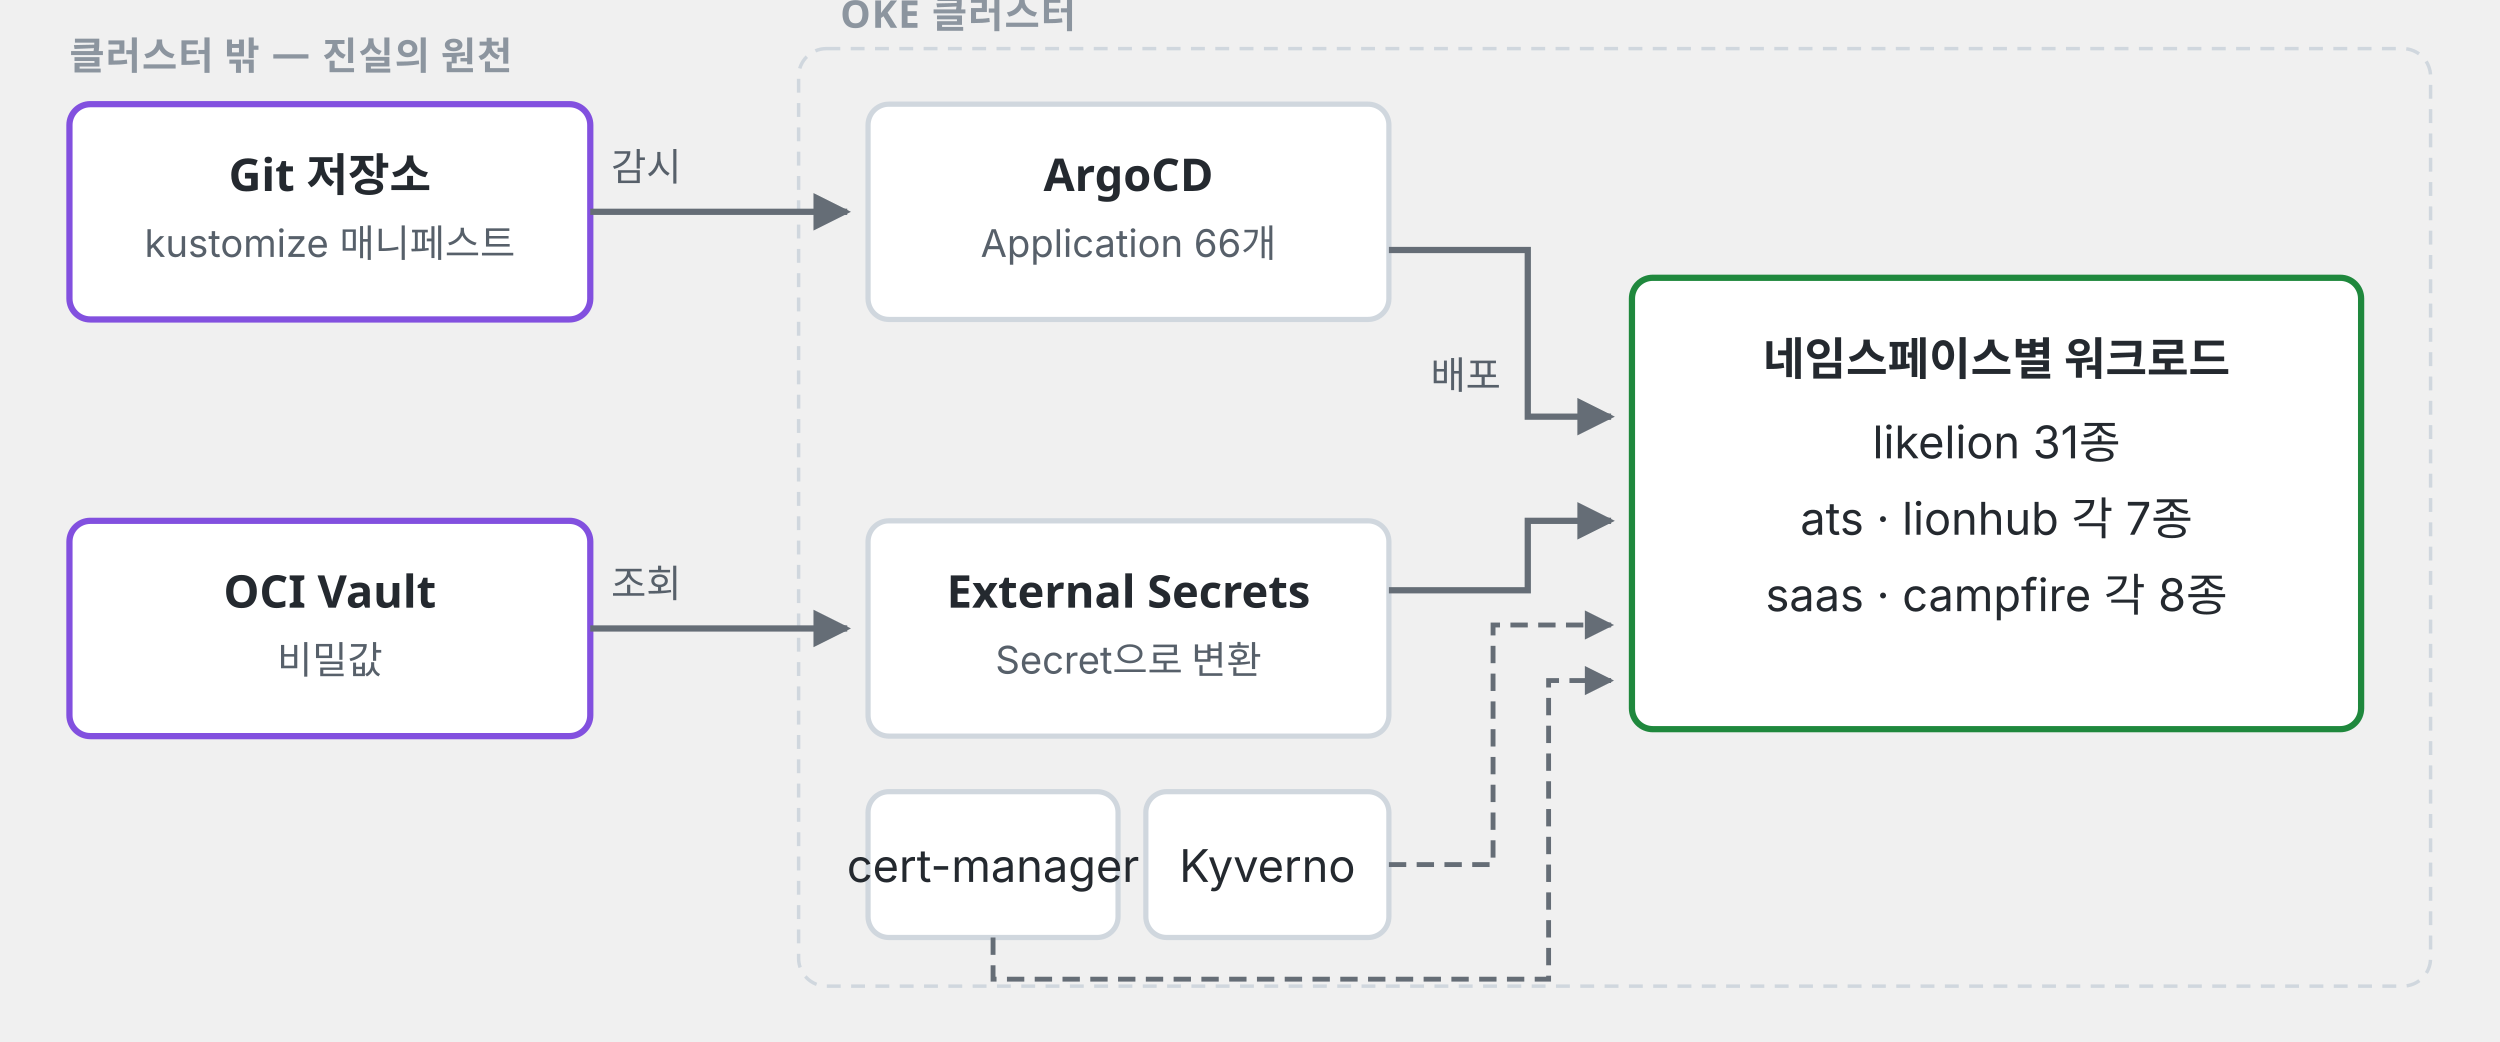
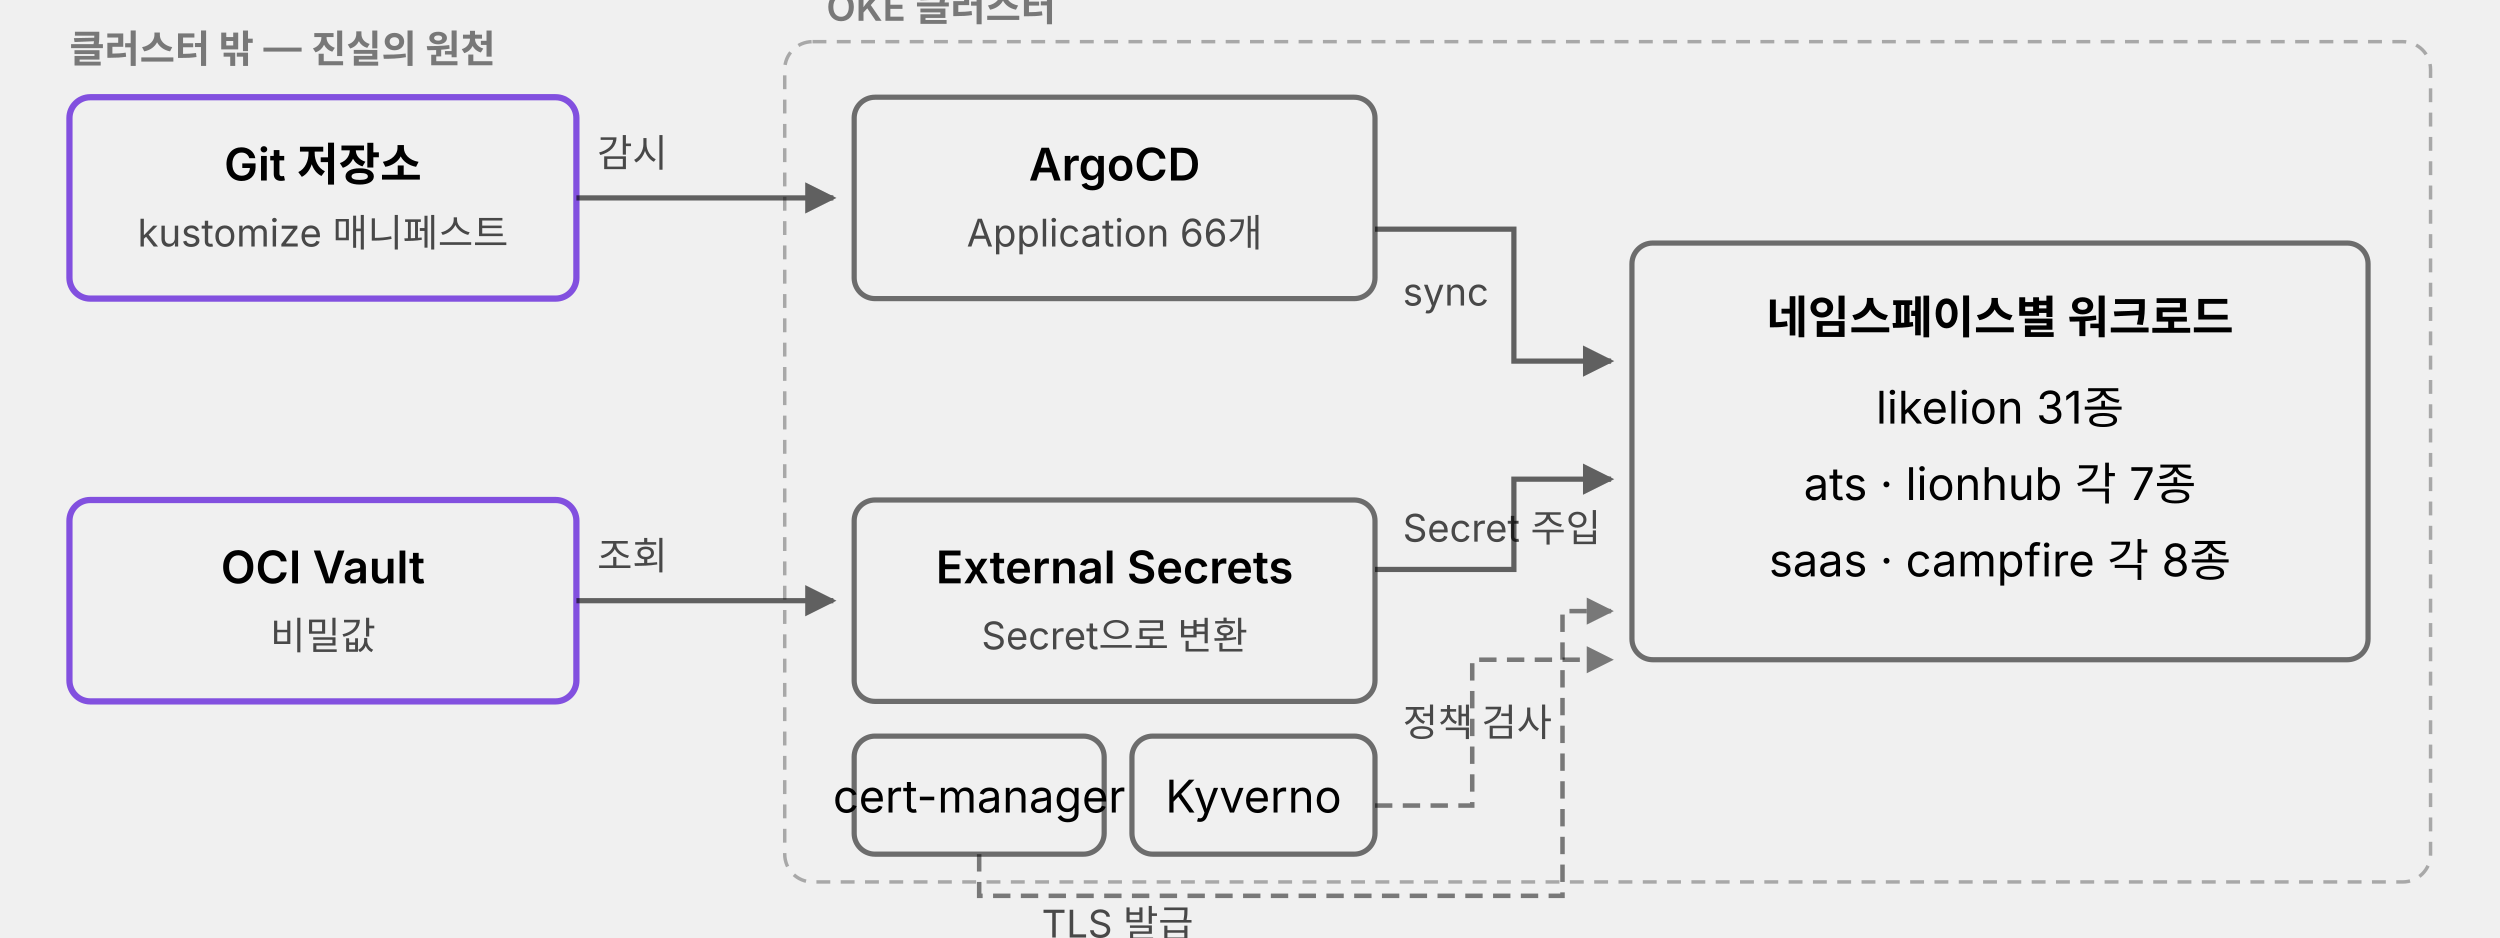
- <svg xmlns="http://www.w3.org/2000/svg" viewBox="0 0 720 300" role="img" aria-label="배포와 비밀값 파이프라인: Git 매니페스트를 ArgoCD가 클러스터에 반영하고, OCI Vault 비밀값을 External Secrets가 쿠버네티스 Secret으로 만들며, cert-manager와 Kyverno가 인증서와 정책을 담당하는 구조">
+ <svg xmlns="http://www.w3.org/2000/svg" viewBox="0 0 720 270" role="img" aria-label="배포와 비밀값 파이프라인: Git 매니페스트를 ArgoCD가 클러스터에 반영하고, OCI Vault 비밀값을 External Secrets가 쿠버네티스 Secret으로 만들며, cert-manager와 Kyverno가 인증서와 정책을 담당한다">
  <style>
-     .lbl { font: 13px system-ui, -apple-system, sans-serif; fill: #24292f; }
-     .lbl-sm { font: 11px system-ui, -apple-system, sans-serif; fill: #57606a; }
-     .title { font: 600 13px system-ui, sans-serif; fill: #24292f; }
-     .zone { fill: none; stroke: #d0d7de; stroke-width: 1; stroke-dasharray: 4 3; rx: 8; }
-     .zone-lbl { font: 600 11px system-ui, sans-serif; fill: #8c959f; letter-spacing: .03em; }
-     .box { fill: #ffffff; stroke: #d0d7de; stroke-width: 1.5; rx: 6; }
-     .box-src { fill: #ffffff; stroke: #8250df; stroke-width: 1.8; rx: 6; }
-     .box-w { fill: #ffffff; stroke: #1f883d; stroke-width: 1.8; rx: 6; }
-     .flow { stroke: #656d76; stroke-width: 1.8; fill: none; marker-end: url(#g-ah); }
-     .flow-dot { stroke: #656d76; stroke-width: 1.4; fill: none; stroke-dasharray: 5 3; marker-end: url(#g-ah); }
-     @media (prefers-color-scheme: dark) {
-       .lbl, .title { fill: #e6edf3; } .lbl-sm { fill: #8b949e; }
-       .zone { stroke: #30363d; } .zone-lbl { fill: #6e7681; }
-       .box { fill: #0d1117; stroke: #30363d; }
-       .box-src { fill: #0d1117; stroke: #a371f7; }
-       .box-w { fill: #0d1117; stroke: #3fb950; }
-       .flow, .flow-dot { stroke: #8b949e; }
-     }
-     :root[data-theme="dark"] .lbl, :root[data-theme="dark"] .title { fill: #e6edf3; }
-     :root[data-theme="dark"] .lbl-sm { fill: #8b949e; }
-     :root[data-theme="dark"] .zone { stroke: #30363d; }
-     :root[data-theme="dark"] .zone-lbl { fill: #6e7681; }
-     :root[data-theme="dark"] .box { fill: #0d1117; stroke: #30363d; }
-     :root[data-theme="dark"] .box-src { fill: #0d1117; stroke: #a371f7; }
-     :root[data-theme="dark"] .box-w { fill: #0d1117; stroke: #3fb950; }
-     :root[data-theme="dark"] .flow, :root[data-theme="dark"] .flow-dot { stroke: #8b949e; }
-     :root[data-theme="light"] .lbl, :root[data-theme="light"] .title { fill: #24292f; }
-     :root[data-theme="light"] .box { fill: #ffffff; stroke: #d0d7de; }
+     text { font-family: system-ui, -apple-system, sans-serif; fill: currentColor; }
+     .name { font-size: 13px; font-weight: 600; }
+     .plain { font-size: 13px; }
+     .sub { font-size: 11px; opacity: .7; }
+     .edge-lbl { font-size: 11px; opacity: .7; }
+     .zone { fill: none; stroke: currentColor; stroke-width: 1; stroke-dasharray: 4 3; rx: 8; opacity: .3; }
+     .zone-lbl { font-size: 11px; font-weight: 600; opacity: .5; }
+     .box { fill: none; stroke: currentColor; stroke-width: 1.5; rx: 6; opacity: .55; }
+     .box-src { fill: none; stroke: #8250df; stroke-width: 1.8; rx: 6; }
+     .flow { stroke: currentColor; stroke-width: 1.5; fill: none; opacity: .6; }
+     .flow-dot { stroke: currentColor; stroke-width: 1.3; fill: none; stroke-dasharray: 5 3; opacity: .5; }
  </style>
  <defs>
    <marker id="g-ah" viewBox="0 0 10 10" refX="9" refY="5" markerWidth="6" markerHeight="6" orient="auto">
-       <path d="M0,0 L10,5 L0,10 z" fill="#656d76" />
+       <path d="M0,0 L10,5 L0,10 z" fill="currentColor" />
    </marker>
  </defs>
-   <text x="20" y="20" class="zone-lbl">클러스터 밖 — 진실의 원천</text>
-   <rect x="20" y="30" width="150" height="62" class="box-src" />
-   <text x="95" y="55" text-anchor="middle" class="title">Git 저장소</text>
-   <text x="95" y="74" text-anchor="middle" class="lbl-sm">kustomize 매니페스트</text>
-   <rect x="20" y="150" width="150" height="62" class="box-src" />
-   <text x="95" y="175" text-anchor="middle" class="title">OCI Vault</text>
-   <text x="95" y="194" text-anchor="middle" class="lbl-sm">비밀값</text>
-   <rect x="230" y="14" width="470" height="270" class="zone" />
-   <text x="242" y="8" class="zone-lbl">OKE 클러스터</text>
-   <rect x="250" y="30" width="150" height="62" class="box" />
-   <text x="325" y="55" text-anchor="middle" class="title">ArgoCD</text>
-   <text x="325" y="74" text-anchor="middle" class="lbl-sm">Application 66개</text>
-   <rect x="250" y="150" width="150" height="62" class="box" />
-   <text x="325" y="175" text-anchor="middle" class="title">External Secrets</text>
-   <text x="325" y="194" text-anchor="middle" class="lbl-sm">Secret으로 변환</text>
-   <rect x="250" y="228" width="72" height="42" class="box" />
-   <text x="286" y="254" text-anchor="middle" class="lbl">cert-manager</text>
-   <rect x="330" y="228" width="70" height="42" class="box" />
-   <text x="365" y="254" text-anchor="middle" class="lbl">Kyverno</text>
-   <rect x="470" y="80" width="210" height="130" class="box-w" />
-   <text x="575" y="108" text-anchor="middle" class="title">네임스페이스별 워크로드</text>
-   <text x="575" y="132" text-anchor="middle" class="lbl">likelion 31종</text>
-   <text x="575" y="154" text-anchor="middle" class="lbl">ats · lionhub 각 7종</text>
-   <text x="575" y="176" text-anchor="middle" class="lbl">saas · campfire 각 8종</text>
-   <path d="M170,61 L244,61" class="flow" />
-   <path d="M400,72 L440,72 L440,120 L464,120" class="flow" />
-   <path d="M170,181 L244,181" class="flow" />
-   <path d="M400,170 L440,170 L440,150 L464,150" class="flow" />
-   <path d="M286,270 L286,282 L446,282 L446,196 L464,196" class="flow-dot" />
-   <path d="M400,249 L430,249 L430,180 L464,180" class="flow-dot" />
-   <text x="176" y="52" class="lbl-sm">감시</text>
-   <text x="176" y="172" class="lbl-sm">조회</text>
-   <text x="412" y="112" class="lbl-sm">배포</text>
+   <text x="20" y="18" class="zone-lbl">클러스터 밖 — 진실의 원천</text>
+   <rect x="20" y="28" width="146" height="58" class="box-src" />
+   <text x="93" y="52" text-anchor="middle" class="name">Git 저장소</text>
+   <text x="93" y="71" text-anchor="middle" class="sub">kustomize 매니페스트</text>
+   <rect x="20" y="144" width="146" height="58" class="box-src" />
+   <text x="93" y="168" text-anchor="middle" class="name">OCI Vault</text>
+   <text x="93" y="187" text-anchor="middle" class="sub">비밀값</text>
+   <rect x="226" y="12" width="474" height="242" class="zone" />
+   <text x="238" y="6" class="zone-lbl">OKE 클러스터</text>
+   <rect x="246" y="28" width="150" height="58" class="box" />
+   <text x="321" y="52" text-anchor="middle" class="name">ArgoCD</text>
+   <text x="321" y="71" text-anchor="middle" class="sub">Application 66개</text>
+   <rect x="246" y="144" width="150" height="58" class="box" />
+   <text x="321" y="168" text-anchor="middle" class="name">External Secrets</text>
+   <text x="321" y="187" text-anchor="middle" class="sub">Secret으로 변환</text>
+   <rect x="246" y="212" width="72" height="34" class="box" />
+   <text x="282" y="234" text-anchor="middle" class="plain">cert-manager</text>
+   <rect x="326" y="212" width="70" height="34" class="box" />
+   <text x="361" y="234" text-anchor="middle" class="plain">Kyverno</text>
+   <rect x="470" y="70" width="212" height="120" class="box" />
+   <text x="576" y="96" text-anchor="middle" class="name">네임스페이스별 워크로드</text>
+   <text x="576" y="122" text-anchor="middle" class="plain">likelion 31종</text>
+   <text x="576" y="144" text-anchor="middle" class="plain">ats · lionhub 각 7종</text>
+   <text x="576" y="166" text-anchor="middle" class="plain">saas · campfire 각 8종</text>
+   <path d="M166,57 L240,57" class="flow" marker-end="url(#g-ah)" />
+   <path d="M396,66 L436,66 L436,104 L464,104" class="flow" marker-end="url(#g-ah)" />
+   <path d="M166,173 L240,173" class="flow" marker-end="url(#g-ah)" />
+   <path d="M396,164 L436,164 L436,138 L464,138" class="flow" marker-end="url(#g-ah)" />
+   <path d="M282,246 L282,258 L450,258 L450,176 L464,176" class="flow-dot" marker-end="url(#g-ah)" />
+   <path d="M396,232 L424,232 L424,190 L464,190" class="flow-dot" marker-end="url(#g-ah)" />
+   <text x="172" y="48" class="edge-lbl">감시</text>
+   <text x="172" y="164" class="edge-lbl">조회</text>
+   <text x="404" y="88" class="edge-lbl">sync</text>
+   <text x="404" y="156" class="edge-lbl">Secret 주입</text>
+   <text x="300" y="270" class="edge-lbl">TLS 발급</text>
+   <text x="404" y="212" class="edge-lbl">정책 검사</text>
</svg>
